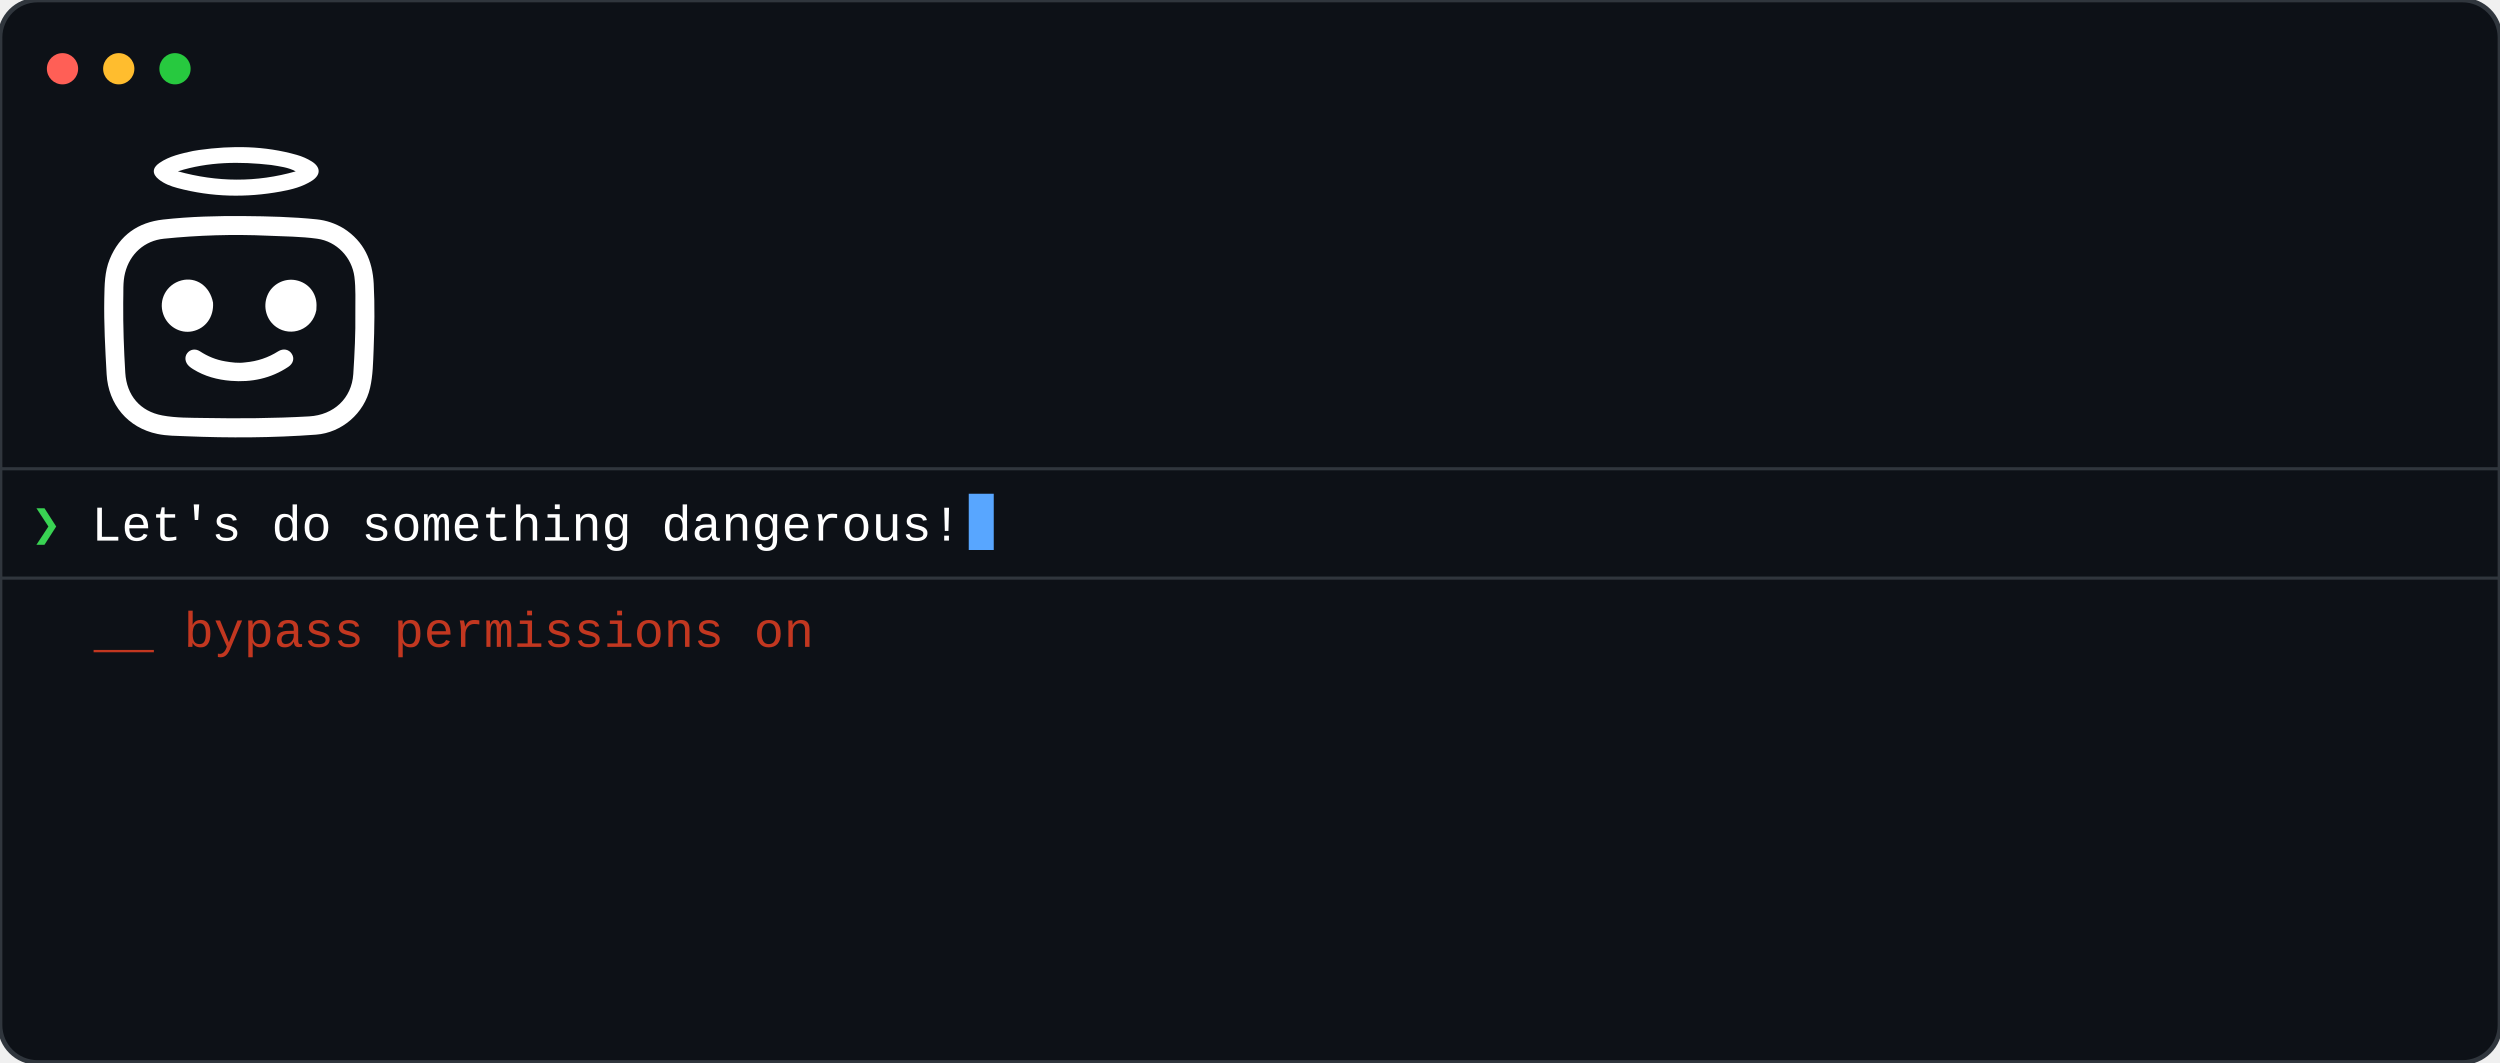
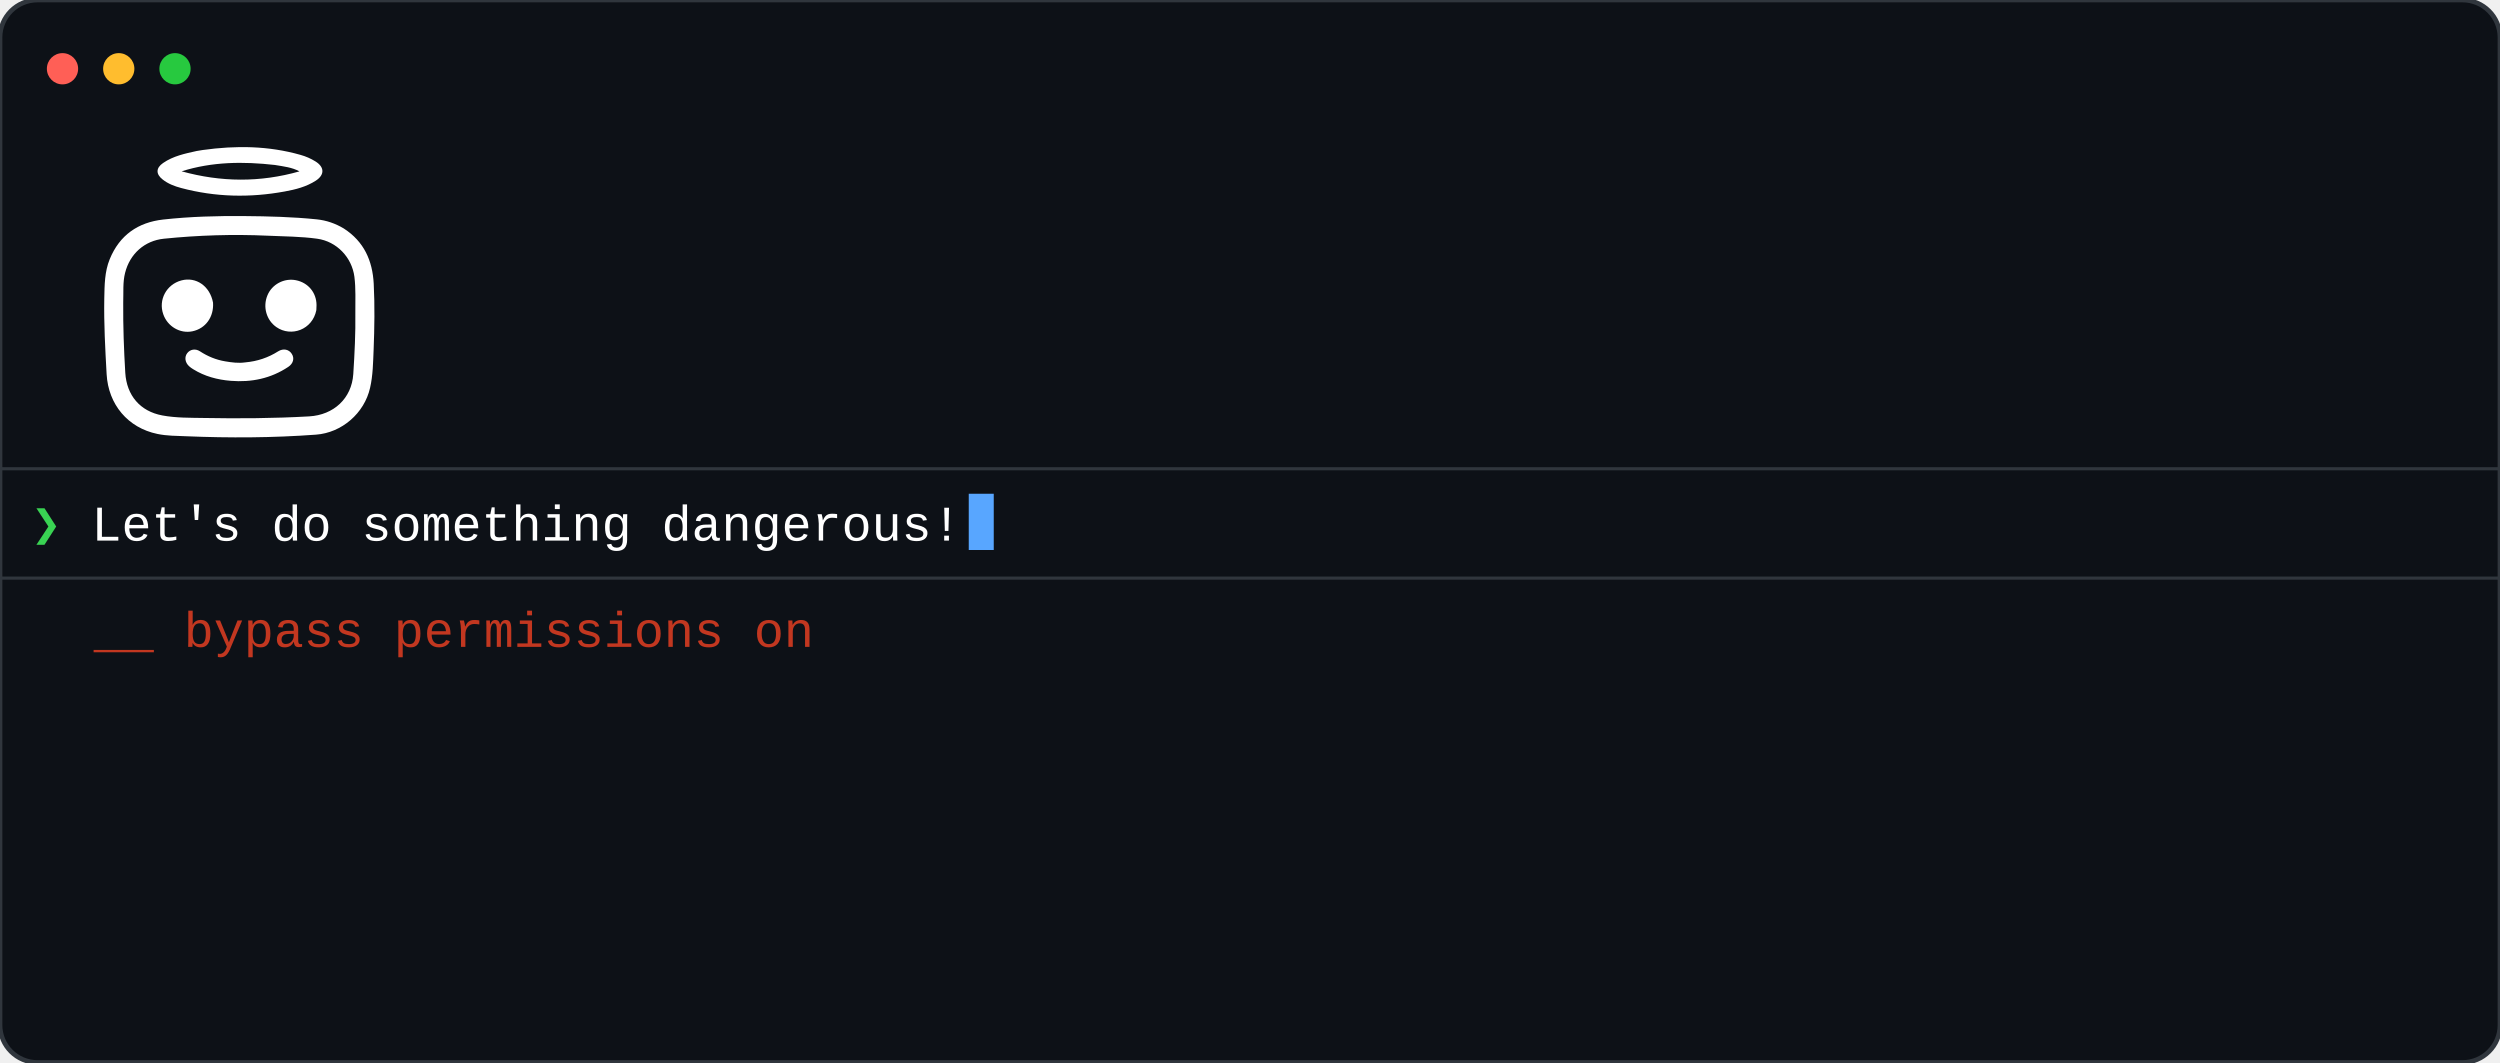
<svg xmlns="http://www.w3.org/2000/svg" width="800" height="340" viewBox="0 0 800 340">
  <rect width="800" height="340" rx="12" fill="#0d1117" stroke="#30363d" stroke-width="1.5" />
  <circle cx="20" cy="22" r="5" fill="#ff5f56" />
  <circle cx="38" cy="22" r="5" fill="#ffbd2e" />
  <circle cx="56" cy="22" r="5" fill="#27c93f" />
  <g transform="translate(25, 40) scale(0.3)" fill="#ffffff" fill-rule="evenodd">
    <path d="M283.4,110.4 C305.0,124.36 314.0,144.73 315.3,169.27 C316.5,192.75 316.1,216.25 315.2,239.72 C314.6,253.33 314.5,267.04 311.4,280.44 C305.3,307.4 281.3,328.28 253.7,330.3 C207.7,333.69 161.5,333.92 115.4,332.01 C105.1,331.58 94.8,331.66 84.6,329.54 C53.0,323.01 32.2,298.05 30.4,265.82 C28.9,238.86 27.4,211.93 27.9,184.94 C28.2,170.82 28.2,156.58 33.7,143.13 C44.2,117.47 63.9,103.81 90.8,100.83 C119.4,97.67 148.3,96.89 177.1,97.14 C202.9,97.37 228.7,97.99 254.4,100.62 C264.7,101.67 274.3,104.94 283.4,110.4 M48.1,189.5 C47.9,214.48 48.8,239.42 50.3,264.35 C51.8,288.47 66.1,305.38 89.8,309.8 C104.4,312.53 119.3,312.24 134.1,312.51 C171.5,313.2 209.0,312.93 246.4,310.81 C272.6,309.32 291.8,291.64 293.5,265.7 C294.9,243.93 296.0,222.15 295.7,200.33 C295.6,187.53 296.3,174.7 294.7,161.92 C292.0,141.13 275.8,124.18 255.0,121.3 C237.5,118.88 219.8,118.88 202.2,118.08 C165.2,116.39 128.3,117.55 91.5,121.29 C70.8,123.4 55.2,137.45 50.1,157.7 C47.5,167.88 48.5,178.21 48.1,189.5 z" />
-     <path d="M128.9,26.68 C164.3,21.72 199.0,22.15 233.2,31.87 C238.9,33.47 244.2,35.77 249.2,38.88 C258.9,44.93 259.0,53.14 249.6,59.33 C239.4,65.94 227.9,68.8 216.3,70.93 C179.3,77.72 142.4,76.95 105.9,67.21 C98.8,65.31 91.9,62.7 86.1,58.08 C78.8,52.37 78.9,45.84 86.6,40.56 C97.4,33.07 110.0,30.49 122.5,27.72 C124.5,27.29 126.5,27.04 128.9,26.68 M205.9,42.64 C172.3,38.83 139.0,39.09 106.4,49.4 C148.3,61.04 190.2,61.42 232.1,49.46 C224.1,45.14 215.4,44.23 205.9,42.64 z" />
+     <g transform="translate(4, 0)">
+       <path d="M128.9,26.68 C164.3,21.72 199.0,22.15 233.2,31.87 C238.9,33.47 244.2,35.77 249.2,38.88 C258.9,44.93 259.0,53.14 249.6,59.33 C239.4,65.94 227.9,68.8 216.3,70.93 C179.3,77.72 142.4,76.95 105.9,67.21 C98.8,65.31 91.9,62.7 86.1,58.08 C78.8,52.37 78.9,45.84 86.6,40.56 C97.4,33.07 110.0,30.49 122.5,27.72 C124.5,27.29 126.5,27.04 128.9,26.68 M205.9,42.64 C172.3,38.83 139.0,39.09 106.4,49.4 C148.3,61.04 190.2,61.42 232.1,49.46 C224.1,45.14 215.4,44.23 205.9,42.64 z" />
+     </g>
    <path d="M254.1,197.45 C250.0,218.43 227.1,226.53 211.4,215.52 C200.9,208.18 196.8,194.14 201.9,181.77 C206.7,169.97 219.7,163.04 232.3,165.56 C245.4,168.17 254.2,178.82 254.3,192.04 C254.3,193.7 254.2,195.36 254.1,197.45 z" />
    <path d="M143.9,189.47 C144.9,204.85 135.9,217.13 121.9,220.05 C108.8,222.8 95.3,214.92 90.8,201.81 C85.4,186.49 94.2,170.08 110.1,165.8 C125.8,161.56 140.6,171.82 143.9,189.47 z" />
    <path d="M178.3,253.21 C191.3,252.04 202.8,248.12 213.4,241.41 C218.9,237.98 224.9,239.32 227.9,244.12 C230.9,248.74 229.6,254.35 224.2,257.97 C205.6,270.39 184.9,274.67 162.8,272.88 C148.6,271.72 135.0,268.15 122.7,260.48 C121.1,259.51 119.6,258.47 118.3,257.24 C114.0,253.27 113.2,247.48 116.4,243.33 C119.5,239.31 125.0,238.21 129.9,241.36 C138.2,246.79 147.2,250.51 157.0,252.12 C163.9,253.26 170.9,254.27 178.3,253.21 z" />
  </g>
  <g font-family="SFMono-Regular, Consolas, 'Liberation Mono', Menlo, Monaco, monospace" font-size="16">
    <line x1="0" y1="150" x2="800" y2="150" stroke="#30363d" stroke-width="1" />
    <text x="10" y="173" fill="#39d353">❯ <tspan fill="#ffffff">Let's do something dangerous!</tspan>
    </text>
    <line x1="0" y1="185" x2="800" y2="185" stroke="#30363d" stroke-width="1" />
    <text x="30" y="207" fill="#c23720">__ bypass permissions on</text>
    <rect x="310" y="158" width="8" height="18" fill="#58a6ff">
      <animate attributeName="opacity" values="1;0;1" dur="1s" repeatCount="indefinite" />
    </rect>
  </g>
</svg>
